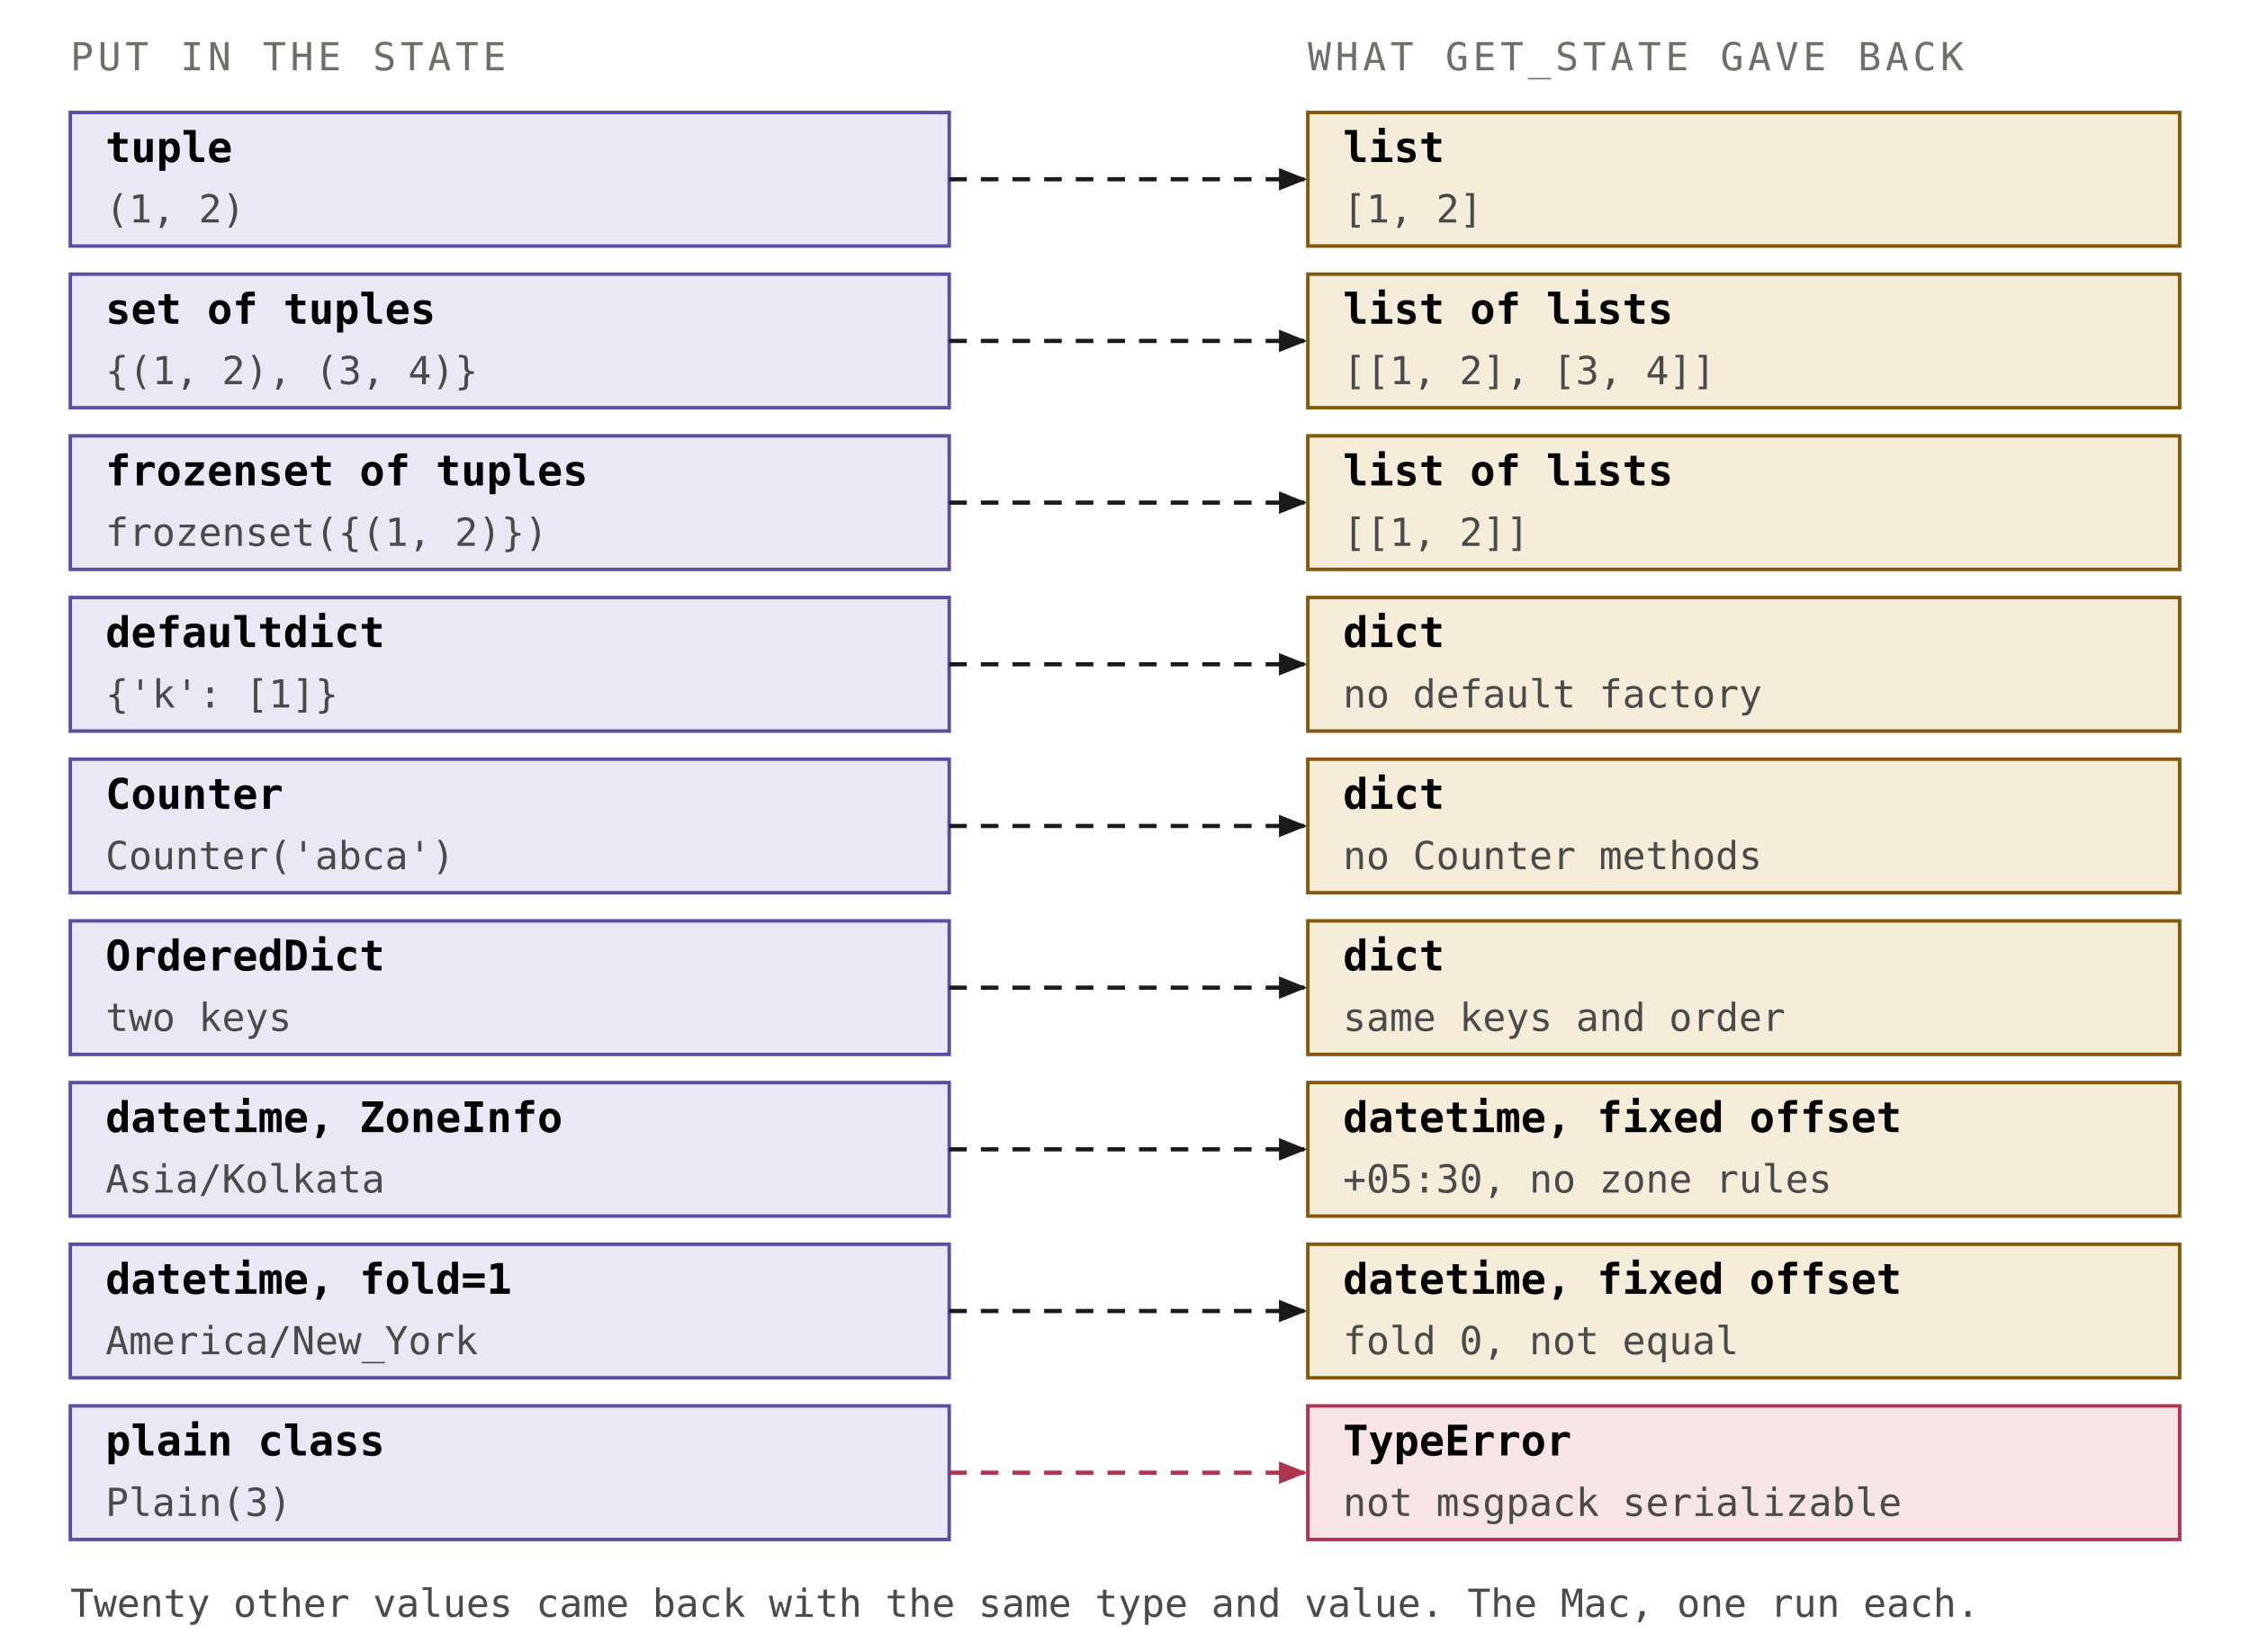
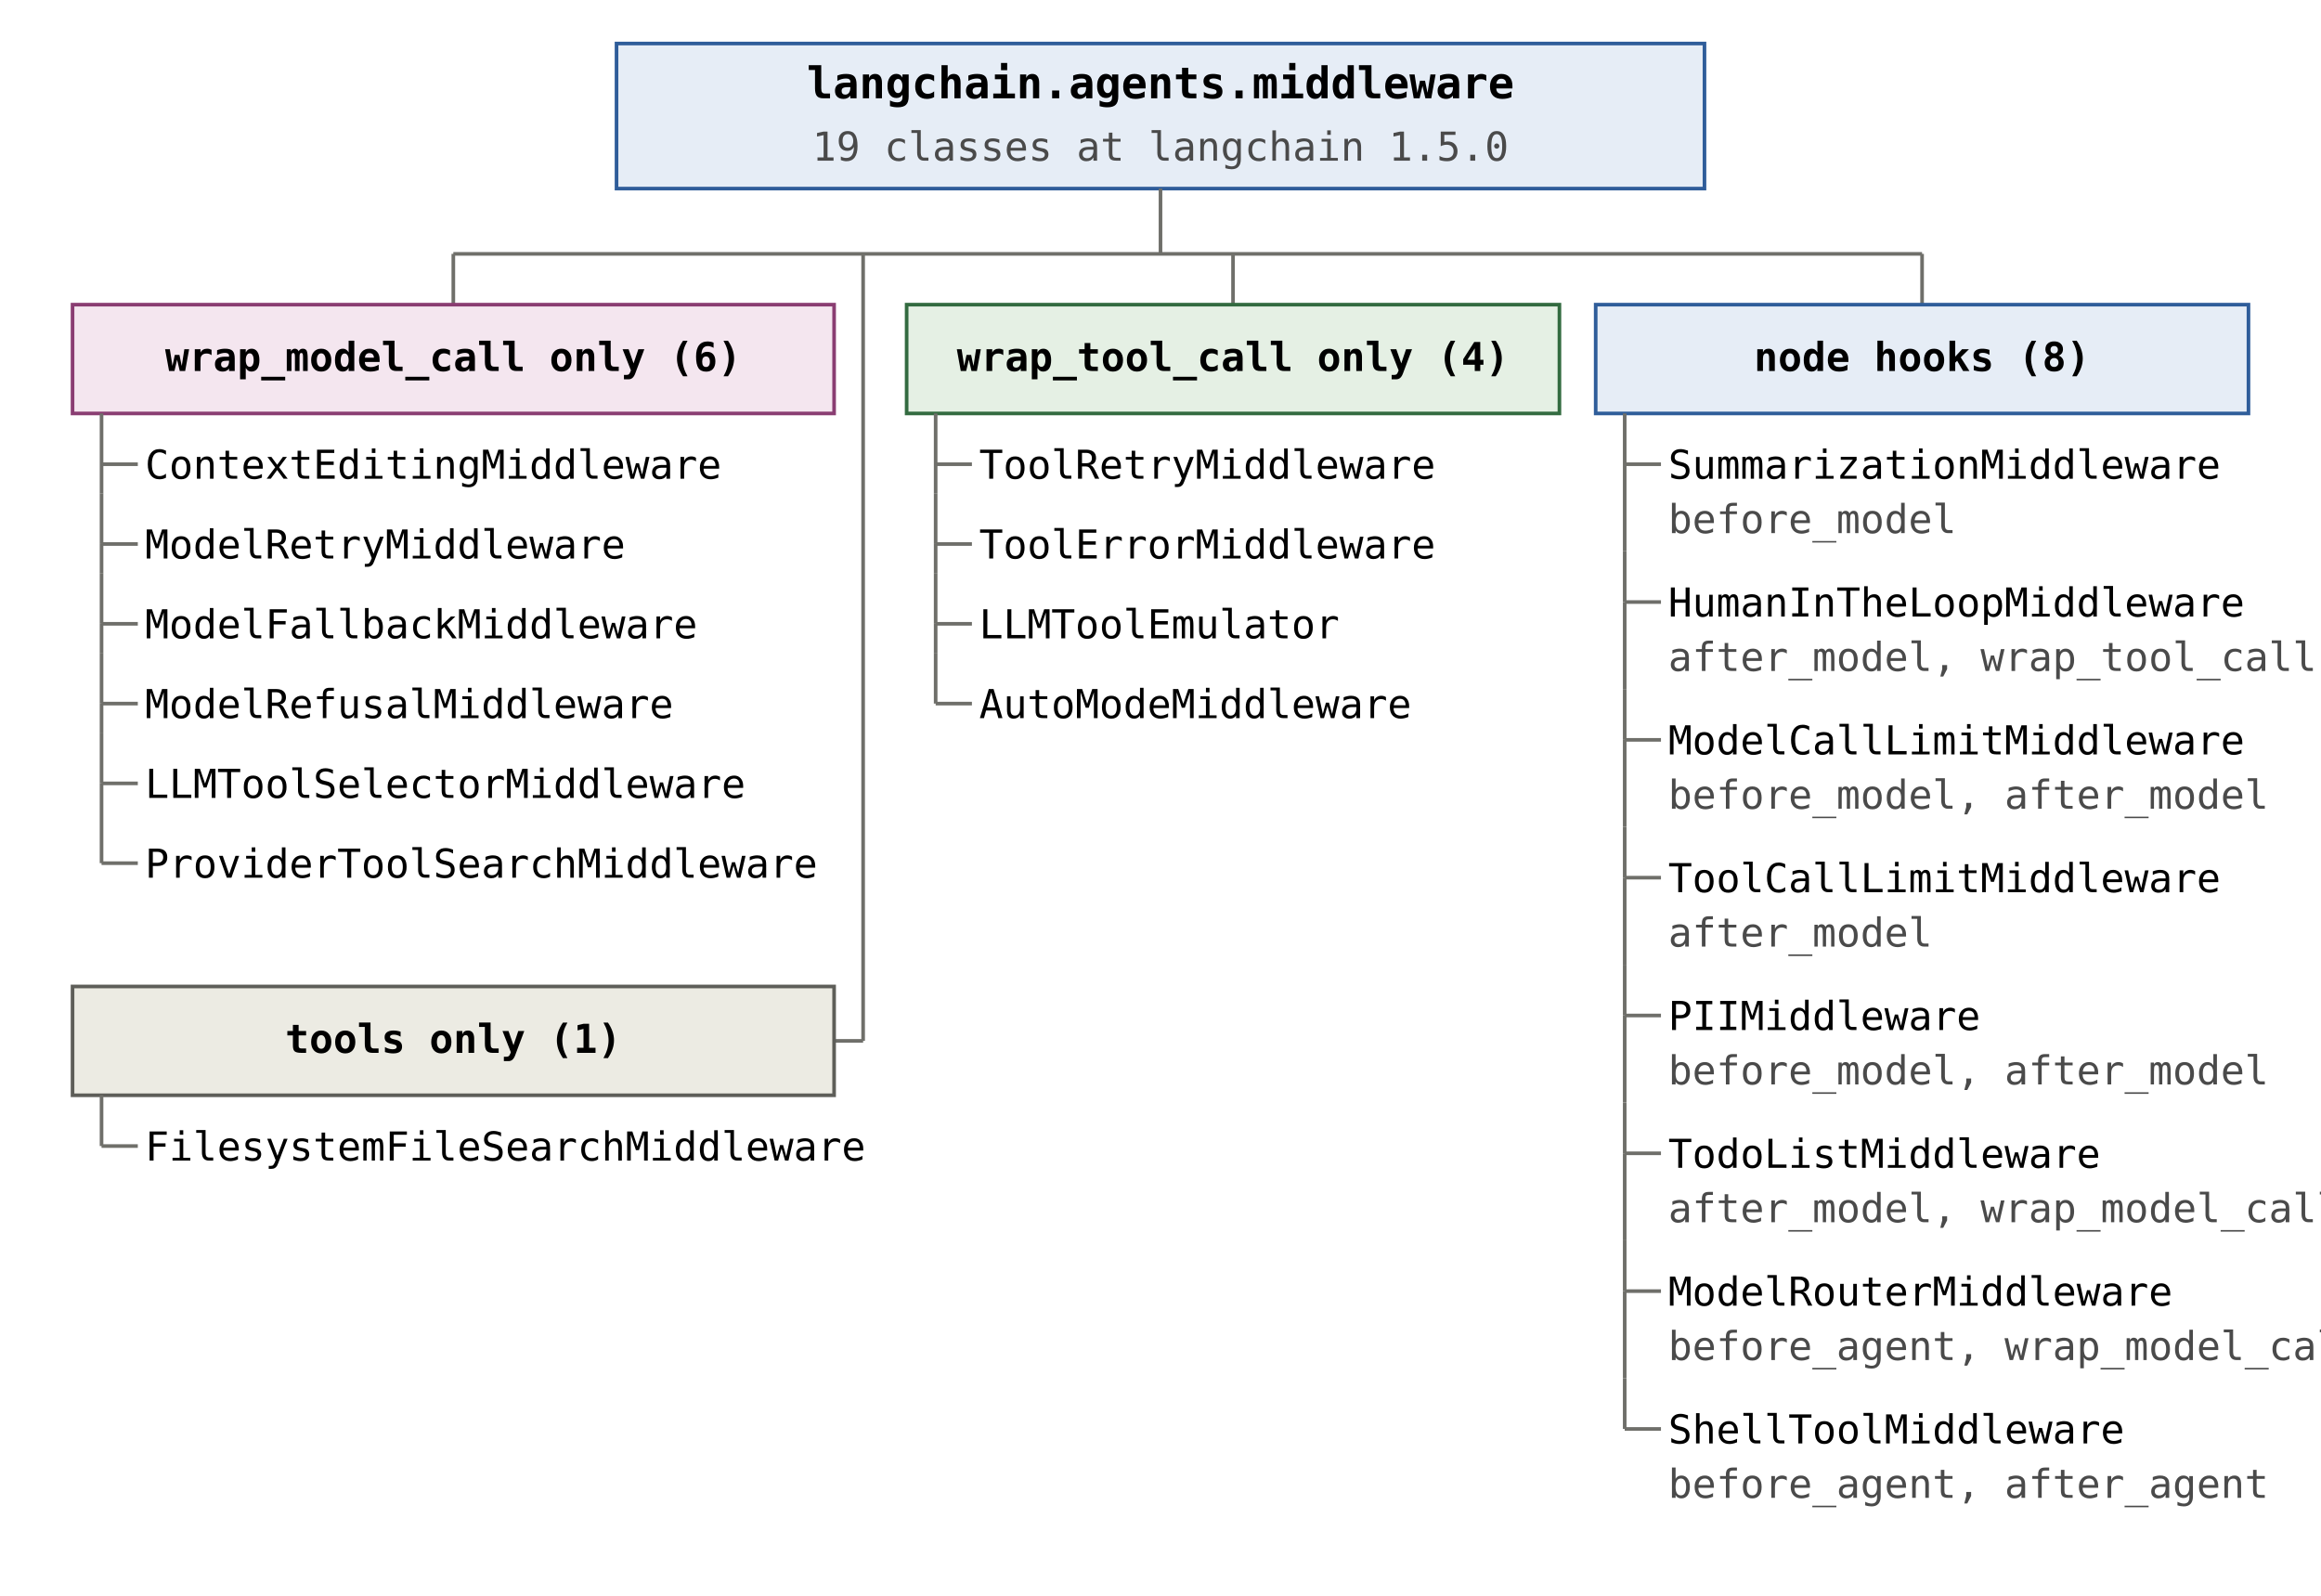
- <svg xmlns="http://www.w3.org/2000/svg" viewBox="0 0 640 470" role="img" aria-labelledby="fig-4-6-title fig-4-6-desc" font-family="JetBrains Mono, ui-monospace, monospace">
-   <defs>
-     <marker id="fig-4-6-head-ink" viewBox="0 0 10 10" refX="9" refY="5" markerWidth="8" markerHeight="8" markerUnits="userSpaceOnUse" orient="auto-start-reverse">
-       <path d="M0 1 L10 5 L0 9 z" fill="var(--m-ink, #1a1a1a)" />
-     </marker>
-     <marker id="fig-4-6-head-rose" viewBox="0 0 10 10" refX="9" refY="5" markerWidth="8" markerHeight="8" markerUnits="userSpaceOnUse" orient="auto-start-reverse">
-       <path d="M0 1 L10 5 L0 9 z" fill="var(--m-rose-ink, #b0344d)" />
-     </marker>
-   </defs>
-   <text x="20" y="20" font-size="11" letter-spacing="1.2" fill="var(--m-ink-mute, #6f6f6a)">PUT IN THE STATE</text>
-   <text x="372" y="20" font-size="11" letter-spacing="1.2" fill="var(--m-ink-mute, #6f6f6a)">WHAT GET_STATE GAVE BACK</text>
-   <rect x="20" y="32" width="250" height="38" fill="var(--m-violet-fill, #ebe8f5)" stroke="var(--m-violet-ink, #5b4fa3)" />
-   <text x="30" y="46.1" font-size="12" font-weight="700">tuple</text>
-   <text x="30" y="63.3" font-size="11" class="m-serif" fill="var(--m-ink-soft, #4a4a4a)">(1, 2)</text>
-   <rect x="372" y="32" width="248" height="38" fill="var(--m-amber-fill, #f5ecd9)" stroke="var(--m-amber-ink, #85590c)" />
-   <text x="382" y="46.1" font-size="12" font-weight="700">list</text>
-   <text x="382" y="63.3" font-size="11" class="m-serif" fill="var(--m-ink-soft, #4a4a4a)">[1, 2]</text>
-   <line x1="270" y1="51" x2="371" y2="51" stroke="var(--m-ink, #1a1a1a)" stroke-width="1.2" stroke-dasharray="5 4" marker-end="url(#fig-4-6-head-ink)" />
-   <rect x="20" y="78" width="250" height="38" fill="var(--m-violet-fill, #ebe8f5)" stroke="var(--m-violet-ink, #5b4fa3)" />
-   <text x="30" y="92.1" font-size="12" font-weight="700">set of tuples</text>
-   <text x="30" y="109.3" font-size="11" class="m-serif" fill="var(--m-ink-soft, #4a4a4a)">{(1, 2), (3, 4)}</text>
-   <rect x="372" y="78" width="248" height="38" fill="var(--m-amber-fill, #f5ecd9)" stroke="var(--m-amber-ink, #85590c)" />
-   <text x="382" y="92.1" font-size="12" font-weight="700">list of lists</text>
-   <text x="382" y="109.3" font-size="11" class="m-serif" fill="var(--m-ink-soft, #4a4a4a)">[[1, 2], [3, 4]]</text>
-   <line x1="270" y1="97" x2="371" y2="97" stroke="var(--m-ink, #1a1a1a)" stroke-width="1.2" stroke-dasharray="5 4" marker-end="url(#fig-4-6-head-ink)" />
-   <rect x="20" y="124" width="250" height="38" fill="var(--m-violet-fill, #ebe8f5)" stroke="var(--m-violet-ink, #5b4fa3)" />
-   <text x="30" y="138.1" font-size="12" font-weight="700">frozenset of tuples</text>
-   <text x="30" y="155.3" font-size="11" class="m-serif" fill="var(--m-ink-soft, #4a4a4a)">frozenset({(1, 2)})</text>
-   <rect x="372" y="124" width="248" height="38" fill="var(--m-amber-fill, #f5ecd9)" stroke="var(--m-amber-ink, #85590c)" />
-   <text x="382" y="138.1" font-size="12" font-weight="700">list of lists</text>
-   <text x="382" y="155.3" font-size="11" class="m-serif" fill="var(--m-ink-soft, #4a4a4a)">[[1, 2]]</text>
-   <line x1="270" y1="143" x2="371" y2="143" stroke="var(--m-ink, #1a1a1a)" stroke-width="1.2" stroke-dasharray="5 4" marker-end="url(#fig-4-6-head-ink)" />
-   <rect x="20" y="170" width="250" height="38" fill="var(--m-violet-fill, #ebe8f5)" stroke="var(--m-violet-ink, #5b4fa3)" />
-   <text x="30" y="184.1" font-size="12" font-weight="700">defaultdict</text>
-   <text x="30" y="201.3" font-size="11" class="m-serif" fill="var(--m-ink-soft, #4a4a4a)">{'k': [1]}</text>
-   <rect x="372" y="170" width="248" height="38" fill="var(--m-amber-fill, #f5ecd9)" stroke="var(--m-amber-ink, #85590c)" />
-   <text x="382" y="184.1" font-size="12" font-weight="700">dict</text>
-   <text x="382" y="201.3" font-size="11" class="m-serif" fill="var(--m-ink-soft, #4a4a4a)">no default factory</text>
-   <line x1="270" y1="189" x2="371" y2="189" stroke="var(--m-ink, #1a1a1a)" stroke-width="1.2" stroke-dasharray="5 4" marker-end="url(#fig-4-6-head-ink)" />
-   <rect x="20" y="216" width="250" height="38" fill="var(--m-violet-fill, #ebe8f5)" stroke="var(--m-violet-ink, #5b4fa3)" />
-   <text x="30" y="230.1" font-size="12" font-weight="700">Counter</text>
-   <text x="30" y="247.3" font-size="11" class="m-serif" fill="var(--m-ink-soft, #4a4a4a)">Counter('abca')</text>
-   <rect x="372" y="216" width="248" height="38" fill="var(--m-amber-fill, #f5ecd9)" stroke="var(--m-amber-ink, #85590c)" />
-   <text x="382" y="230.1" font-size="12" font-weight="700">dict</text>
-   <text x="382" y="247.3" font-size="11" class="m-serif" fill="var(--m-ink-soft, #4a4a4a)">no Counter methods</text>
-   <line x1="270" y1="235" x2="371" y2="235" stroke="var(--m-ink, #1a1a1a)" stroke-width="1.2" stroke-dasharray="5 4" marker-end="url(#fig-4-6-head-ink)" />
-   <rect x="20" y="262" width="250" height="38" fill="var(--m-violet-fill, #ebe8f5)" stroke="var(--m-violet-ink, #5b4fa3)" />
-   <text x="30" y="276.1" font-size="12" font-weight="700">OrderedDict</text>
-   <text x="30" y="293.3" font-size="11" class="m-serif" fill="var(--m-ink-soft, #4a4a4a)">two keys</text>
-   <rect x="372" y="262" width="248" height="38" fill="var(--m-amber-fill, #f5ecd9)" stroke="var(--m-amber-ink, #85590c)" />
-   <text x="382" y="276.1" font-size="12" font-weight="700">dict</text>
-   <text x="382" y="293.3" font-size="11" class="m-serif" fill="var(--m-ink-soft, #4a4a4a)">same keys and order</text>
-   <line x1="270" y1="281" x2="371" y2="281" stroke="var(--m-ink, #1a1a1a)" stroke-width="1.2" stroke-dasharray="5 4" marker-end="url(#fig-4-6-head-ink)" />
-   <rect x="20" y="308" width="250" height="38" fill="var(--m-violet-fill, #ebe8f5)" stroke="var(--m-violet-ink, #5b4fa3)" />
-   <text x="30" y="322.1" font-size="12" font-weight="700">datetime, ZoneInfo</text>
-   <text x="30" y="339.3" font-size="11" class="m-serif" fill="var(--m-ink-soft, #4a4a4a)">Asia/Kolkata</text>
-   <rect x="372" y="308" width="248" height="38" fill="var(--m-amber-fill, #f5ecd9)" stroke="var(--m-amber-ink, #85590c)" />
-   <text x="382" y="322.1" font-size="12" font-weight="700">datetime, fixed offset</text>
-   <text x="382" y="339.3" font-size="11" class="m-serif" fill="var(--m-ink-soft, #4a4a4a)">+05:30, no zone rules</text>
-   <line x1="270" y1="327" x2="371" y2="327" stroke="var(--m-ink, #1a1a1a)" stroke-width="1.2" stroke-dasharray="5 4" marker-end="url(#fig-4-6-head-ink)" />
-   <rect x="20" y="354" width="250" height="38" fill="var(--m-violet-fill, #ebe8f5)" stroke="var(--m-violet-ink, #5b4fa3)" />
-   <text x="30" y="368.1" font-size="12" font-weight="700">datetime, fold=1</text>
-   <text x="30" y="385.3" font-size="11" class="m-serif" fill="var(--m-ink-soft, #4a4a4a)">America/New_York</text>
-   <rect x="372" y="354" width="248" height="38" fill="var(--m-amber-fill, #f5ecd9)" stroke="var(--m-amber-ink, #85590c)" />
-   <text x="382" y="368.1" font-size="12" font-weight="700">datetime, fixed offset</text>
-   <text x="382" y="385.3" font-size="11" class="m-serif" fill="var(--m-ink-soft, #4a4a4a)">fold 0, not equal</text>
-   <line x1="270" y1="373" x2="371" y2="373" stroke="var(--m-ink, #1a1a1a)" stroke-width="1.2" stroke-dasharray="5 4" marker-end="url(#fig-4-6-head-ink)" />
-   <rect x="20" y="400" width="250" height="38" fill="var(--m-violet-fill, #ebe8f5)" stroke="var(--m-violet-ink, #5b4fa3)" />
-   <text x="30" y="414.1" font-size="12" font-weight="700">plain class</text>
-   <text x="30" y="431.3" font-size="11" class="m-serif" fill="var(--m-ink-soft, #4a4a4a)">Plain(3)</text>
-   <rect x="372" y="400" width="248" height="38" fill="var(--m-rose-fill, #f7e4e7)" stroke="var(--m-rose-ink, #b0344d)" />
-   <text x="382" y="414.1" font-size="12" font-weight="700">TypeError</text>
-   <text x="382" y="431.3" font-size="11" class="m-serif" fill="var(--m-ink-soft, #4a4a4a)">not msgpack serializable</text>
-   <line x1="270" y1="419" x2="371" y2="419" stroke="var(--m-rose-ink, #b0344d)" stroke-width="1.2" stroke-dasharray="5 4" marker-end="url(#fig-4-6-head-rose)" />
-   <text x="20" y="460" font-size="11" class="m-serif" fill="var(--m-ink-soft, #4a4a4a)">Twenty other values came back with the same type and value. The Mac, one run each.</text>
+ <svg xmlns="http://www.w3.org/2000/svg" viewBox="0 0 640 440" role="img" aria-labelledby="fig-4-6-title fig-4-6-desc" font-family="JetBrains Mono, ui-monospace, monospace">
+   <rect x="170" y="12" width="300" height="40" fill="var(--m-blue-fill, #e6edf6)" stroke="var(--m-blue-ink, #2f5d9a)" />
+   <text x="320" y="27.1" font-size="12" text-anchor="middle" font-weight="700">langchain.agents.middleware</text>
+   <text x="320" y="44.3" font-size="11" text-anchor="middle" class="m-serif" fill="var(--m-ink-soft, #4a4a4a)">19 classes at langchain 1.5.0</text>
+   <line x1="125" y1="70" x2="530" y2="70" stroke="var(--m-ink-mute, #6f6f6a)" stroke-width="1" />
+   <line x1="320" y1="52" x2="320" y2="70" stroke="var(--m-ink-mute, #6f6f6a)" stroke-width="1" />
+   <line x1="125" y1="70" x2="125" y2="84" stroke="var(--m-ink-mute, #6f6f6a)" stroke-width="1" />
+   <rect x="20" y="84" width="210" height="30" fill="var(--m-plum-fill, #f4e6ef)" stroke="var(--m-plum-ink, #8a3d72)" />
+   <text x="125" y="102.3" font-size="11" text-anchor="middle" font-weight="700">wrap_model_call only (6)</text>
+   <line x1="28" y1="114" x2="28" y2="128" stroke="var(--m-ink-mute, #6f6f6a)" stroke-width="1" />
+   <line x1="28" y1="128" x2="38" y2="128" stroke="var(--m-ink-mute, #6f6f6a)" stroke-width="1" />
+   <text x="40" y="132" font-size="11">ContextEditingMiddleware</text>
+   <line x1="28" y1="128" x2="28" y2="136" stroke="var(--m-ink-mute, #6f6f6a)" stroke-width="1" />
+   <line x1="28" y1="136" x2="28" y2="150" stroke="var(--m-ink-mute, #6f6f6a)" stroke-width="1" />
+   <line x1="28" y1="150" x2="38" y2="150" stroke="var(--m-ink-mute, #6f6f6a)" stroke-width="1" />
+   <text x="40" y="154" font-size="11">ModelRetryMiddleware</text>
+   <line x1="28" y1="150" x2="28" y2="158" stroke="var(--m-ink-mute, #6f6f6a)" stroke-width="1" />
+   <line x1="28" y1="158" x2="28" y2="172" stroke="var(--m-ink-mute, #6f6f6a)" stroke-width="1" />
+   <line x1="28" y1="172" x2="38" y2="172" stroke="var(--m-ink-mute, #6f6f6a)" stroke-width="1" />
+   <text x="40" y="176" font-size="11">ModelFallbackMiddleware</text>
+   <line x1="28" y1="172" x2="28" y2="180" stroke="var(--m-ink-mute, #6f6f6a)" stroke-width="1" />
+   <line x1="28" y1="180" x2="28" y2="194" stroke="var(--m-ink-mute, #6f6f6a)" stroke-width="1" />
+   <line x1="28" y1="194" x2="38" y2="194" stroke="var(--m-ink-mute, #6f6f6a)" stroke-width="1" />
+   <text x="40" y="198" font-size="11">ModelRefusalMiddleware</text>
+   <line x1="28" y1="194" x2="28" y2="202" stroke="var(--m-ink-mute, #6f6f6a)" stroke-width="1" />
+   <line x1="28" y1="202" x2="28" y2="216" stroke="var(--m-ink-mute, #6f6f6a)" stroke-width="1" />
+   <line x1="28" y1="216" x2="38" y2="216" stroke="var(--m-ink-mute, #6f6f6a)" stroke-width="1" />
+   <text x="40" y="220" font-size="11">LLMToolSelectorMiddleware</text>
+   <line x1="28" y1="216" x2="28" y2="224" stroke="var(--m-ink-mute, #6f6f6a)" stroke-width="1" />
+   <line x1="28" y1="224" x2="28" y2="238" stroke="var(--m-ink-mute, #6f6f6a)" stroke-width="1" />
+   <line x1="28" y1="238" x2="38" y2="238" stroke="var(--m-ink-mute, #6f6f6a)" stroke-width="1" />
+   <text x="40" y="242" font-size="11">ProviderToolSearchMiddleware</text>
+   <line x1="340" y1="70" x2="340" y2="84" stroke="var(--m-ink-mute, #6f6f6a)" stroke-width="1" />
+   <rect x="250" y="84" width="180" height="30" fill="var(--m-green-fill, #e5f0e4)" stroke="var(--m-green-ink, #336b40)" />
+   <text x="340" y="102.3" font-size="11" text-anchor="middle" font-weight="700">wrap_tool_call only (4)</text>
+   <line x1="258" y1="114" x2="258" y2="128" stroke="var(--m-ink-mute, #6f6f6a)" stroke-width="1" />
+   <line x1="258" y1="128" x2="268" y2="128" stroke="var(--m-ink-mute, #6f6f6a)" stroke-width="1" />
+   <text x="270" y="132" font-size="11">ToolRetryMiddleware</text>
+   <line x1="258" y1="128" x2="258" y2="136" stroke="var(--m-ink-mute, #6f6f6a)" stroke-width="1" />
+   <line x1="258" y1="136" x2="258" y2="150" stroke="var(--m-ink-mute, #6f6f6a)" stroke-width="1" />
+   <line x1="258" y1="150" x2="268" y2="150" stroke="var(--m-ink-mute, #6f6f6a)" stroke-width="1" />
+   <text x="270" y="154" font-size="11">ToolErrorMiddleware</text>
+   <line x1="258" y1="150" x2="258" y2="158" stroke="var(--m-ink-mute, #6f6f6a)" stroke-width="1" />
+   <line x1="258" y1="158" x2="258" y2="172" stroke="var(--m-ink-mute, #6f6f6a)" stroke-width="1" />
+   <line x1="258" y1="172" x2="268" y2="172" stroke="var(--m-ink-mute, #6f6f6a)" stroke-width="1" />
+   <text x="270" y="176" font-size="11">LLMToolEmulator</text>
+   <line x1="258" y1="172" x2="258" y2="180" stroke="var(--m-ink-mute, #6f6f6a)" stroke-width="1" />
+   <line x1="258" y1="180" x2="258" y2="194" stroke="var(--m-ink-mute, #6f6f6a)" stroke-width="1" />
+   <line x1="258" y1="194" x2="268" y2="194" stroke="var(--m-ink-mute, #6f6f6a)" stroke-width="1" />
+   <text x="270" y="198" font-size="11">AutoModeMiddleware</text>
+   <line x1="530" y1="70" x2="530" y2="84" stroke="var(--m-ink-mute, #6f6f6a)" stroke-width="1" />
+   <rect x="440" y="84" width="180" height="30" fill="var(--m-blue-fill, #e6edf6)" stroke="var(--m-blue-ink, #2f5d9a)" />
+   <text x="530" y="102.3" font-size="11" text-anchor="middle" font-weight="700">node hooks (8)</text>
+   <line x1="448" y1="114" x2="448" y2="128" stroke="var(--m-ink-mute, #6f6f6a)" stroke-width="1" />
+   <line x1="448" y1="128" x2="458" y2="128" stroke="var(--m-ink-mute, #6f6f6a)" stroke-width="1" />
+   <text x="460" y="132" font-size="11">SummarizationMiddleware</text>
+   <text x="460" y="147" font-size="11" class="m-serif" fill="var(--m-ink-soft, #4a4a4a)">before_model</text>
+   <line x1="448" y1="128" x2="448" y2="152" stroke="var(--m-ink-mute, #6f6f6a)" stroke-width="1" />
+   <line x1="448" y1="152" x2="448" y2="166" stroke="var(--m-ink-mute, #6f6f6a)" stroke-width="1" />
+   <line x1="448" y1="166" x2="458" y2="166" stroke="var(--m-ink-mute, #6f6f6a)" stroke-width="1" />
+   <text x="460" y="170" font-size="11">HumanInTheLoopMiddleware</text>
+   <text x="460" y="185" font-size="11" class="m-serif" fill="var(--m-ink-soft, #4a4a4a)">after_model, wrap_tool_call</text>
+   <line x1="448" y1="166" x2="448" y2="190" stroke="var(--m-ink-mute, #6f6f6a)" stroke-width="1" />
+   <line x1="448" y1="190" x2="448" y2="204" stroke="var(--m-ink-mute, #6f6f6a)" stroke-width="1" />
+   <line x1="448" y1="204" x2="458" y2="204" stroke="var(--m-ink-mute, #6f6f6a)" stroke-width="1" />
+   <text x="460" y="208" font-size="11">ModelCallLimitMiddleware</text>
+   <text x="460" y="223" font-size="11" class="m-serif" fill="var(--m-ink-soft, #4a4a4a)">before_model, after_model</text>
+   <line x1="448" y1="204" x2="448" y2="228" stroke="var(--m-ink-mute, #6f6f6a)" stroke-width="1" />
+   <line x1="448" y1="228" x2="448" y2="242" stroke="var(--m-ink-mute, #6f6f6a)" stroke-width="1" />
+   <line x1="448" y1="242" x2="458" y2="242" stroke="var(--m-ink-mute, #6f6f6a)" stroke-width="1" />
+   <text x="460" y="246" font-size="11">ToolCallLimitMiddleware</text>
+   <text x="460" y="261" font-size="11" class="m-serif" fill="var(--m-ink-soft, #4a4a4a)">after_model</text>
+   <line x1="448" y1="242" x2="448" y2="266" stroke="var(--m-ink-mute, #6f6f6a)" stroke-width="1" />
+   <line x1="448" y1="266" x2="448" y2="280" stroke="var(--m-ink-mute, #6f6f6a)" stroke-width="1" />
+   <line x1="448" y1="280" x2="458" y2="280" stroke="var(--m-ink-mute, #6f6f6a)" stroke-width="1" />
+   <text x="460" y="284" font-size="11">PIIMiddleware</text>
+   <text x="460" y="299" font-size="11" class="m-serif" fill="var(--m-ink-soft, #4a4a4a)">before_model, after_model</text>
+   <line x1="448" y1="280" x2="448" y2="304" stroke="var(--m-ink-mute, #6f6f6a)" stroke-width="1" />
+   <line x1="448" y1="304" x2="448" y2="318" stroke="var(--m-ink-mute, #6f6f6a)" stroke-width="1" />
+   <line x1="448" y1="318" x2="458" y2="318" stroke="var(--m-ink-mute, #6f6f6a)" stroke-width="1" />
+   <text x="460" y="322" font-size="11">TodoListMiddleware</text>
+   <text x="460" y="337" font-size="11" class="m-serif" fill="var(--m-ink-soft, #4a4a4a)">after_model, wrap_model_call</text>
+   <line x1="448" y1="318" x2="448" y2="342" stroke="var(--m-ink-mute, #6f6f6a)" stroke-width="1" />
+   <line x1="448" y1="342" x2="448" y2="356" stroke="var(--m-ink-mute, #6f6f6a)" stroke-width="1" />
+   <line x1="448" y1="356" x2="458" y2="356" stroke="var(--m-ink-mute, #6f6f6a)" stroke-width="1" />
+   <text x="460" y="360" font-size="11">ModelRouterMiddleware</text>
+   <text x="460" y="375" font-size="11" class="m-serif" fill="var(--m-ink-soft, #4a4a4a)">before_agent, wrap_model_call</text>
+   <line x1="448" y1="356" x2="448" y2="380" stroke="var(--m-ink-mute, #6f6f6a)" stroke-width="1" />
+   <line x1="448" y1="380" x2="448" y2="394" stroke="var(--m-ink-mute, #6f6f6a)" stroke-width="1" />
+   <line x1="448" y1="394" x2="458" y2="394" stroke="var(--m-ink-mute, #6f6f6a)" stroke-width="1" />
+   <text x="460" y="398" font-size="11">ShellToolMiddleware</text>
+   <text x="460" y="413" font-size="11" class="m-serif" fill="var(--m-ink-soft, #4a4a4a)">before_agent, after_agent</text>
+   <line x1="238" y1="70" x2="238" y2="287" stroke="var(--m-ink-mute, #6f6f6a)" stroke-width="1" />
+   <line x1="230" y1="287" x2="238" y2="287" stroke="var(--m-ink-mute, #6f6f6a)" stroke-width="1" />
+   <rect x="20" y="272" width="210" height="30" fill="var(--m-grey-fill, #ecebe3)" stroke="var(--m-grey-ink, #5e5e59)" />
+   <text x="125" y="290.3" font-size="11" text-anchor="middle" font-weight="700">tools only (1)</text>
+   <line x1="28" y1="302" x2="28" y2="316" stroke="var(--m-ink-mute, #6f6f6a)" stroke-width="1" />
+   <line x1="28" y1="316" x2="38" y2="316" stroke="var(--m-ink-mute, #6f6f6a)" stroke-width="1" />
+   <text x="40" y="320" font-size="11">FilesystemFileSearchMiddleware</text>
</svg>
